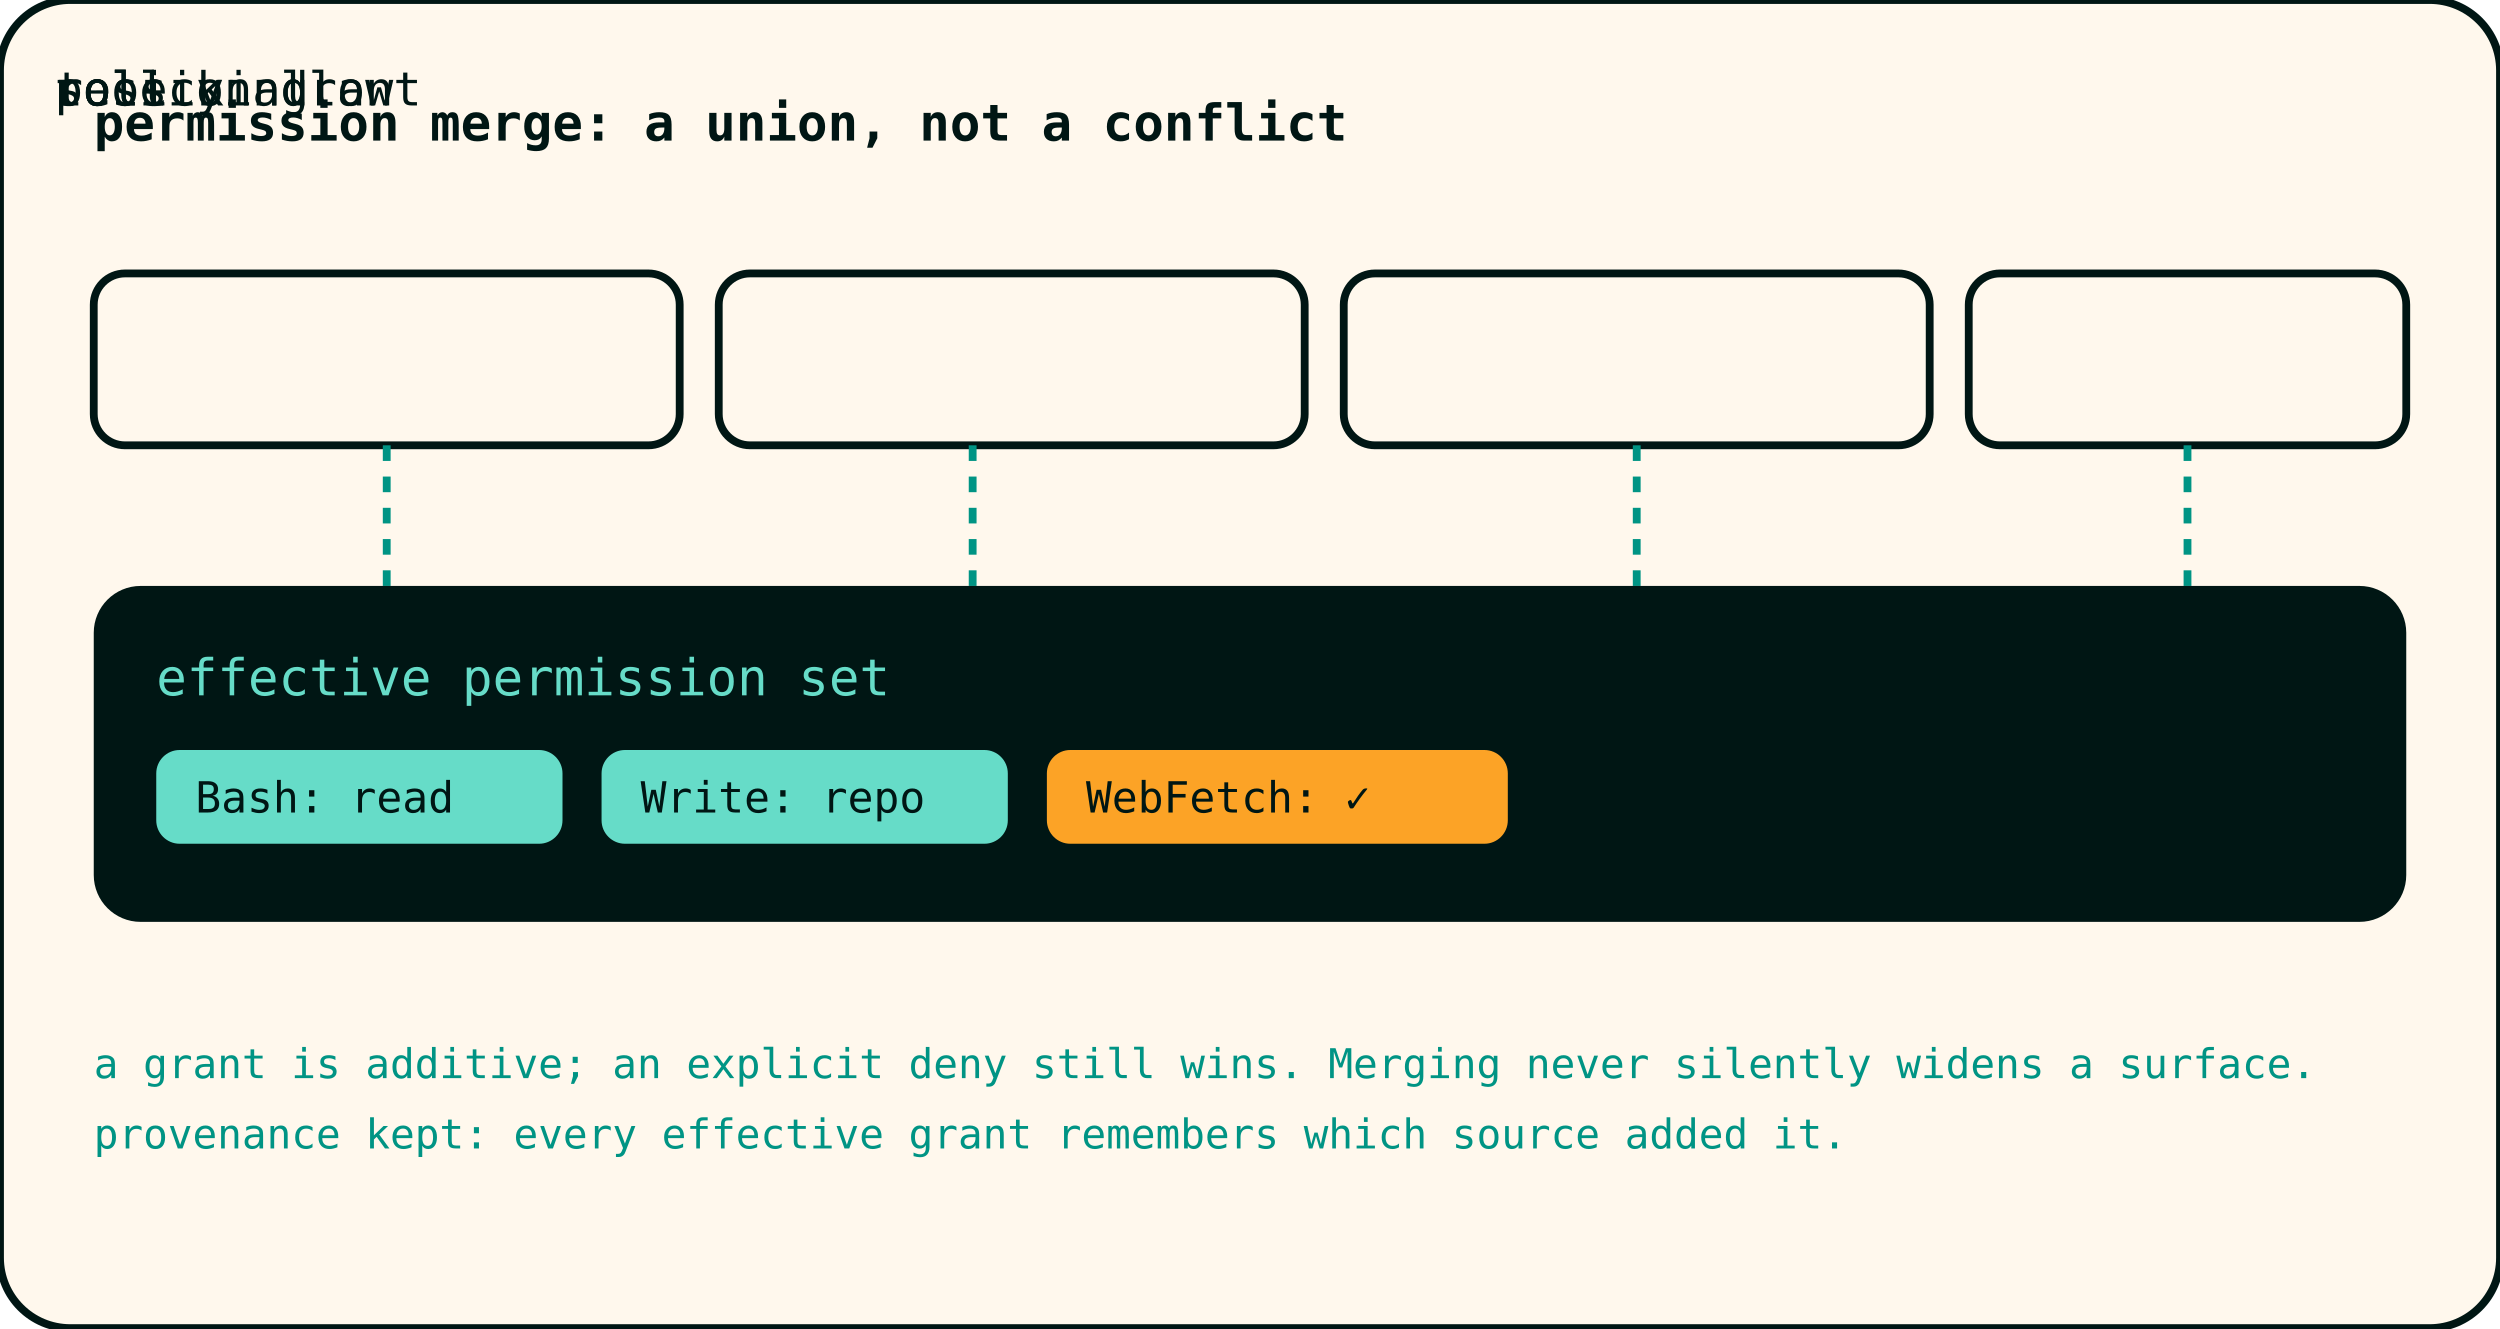
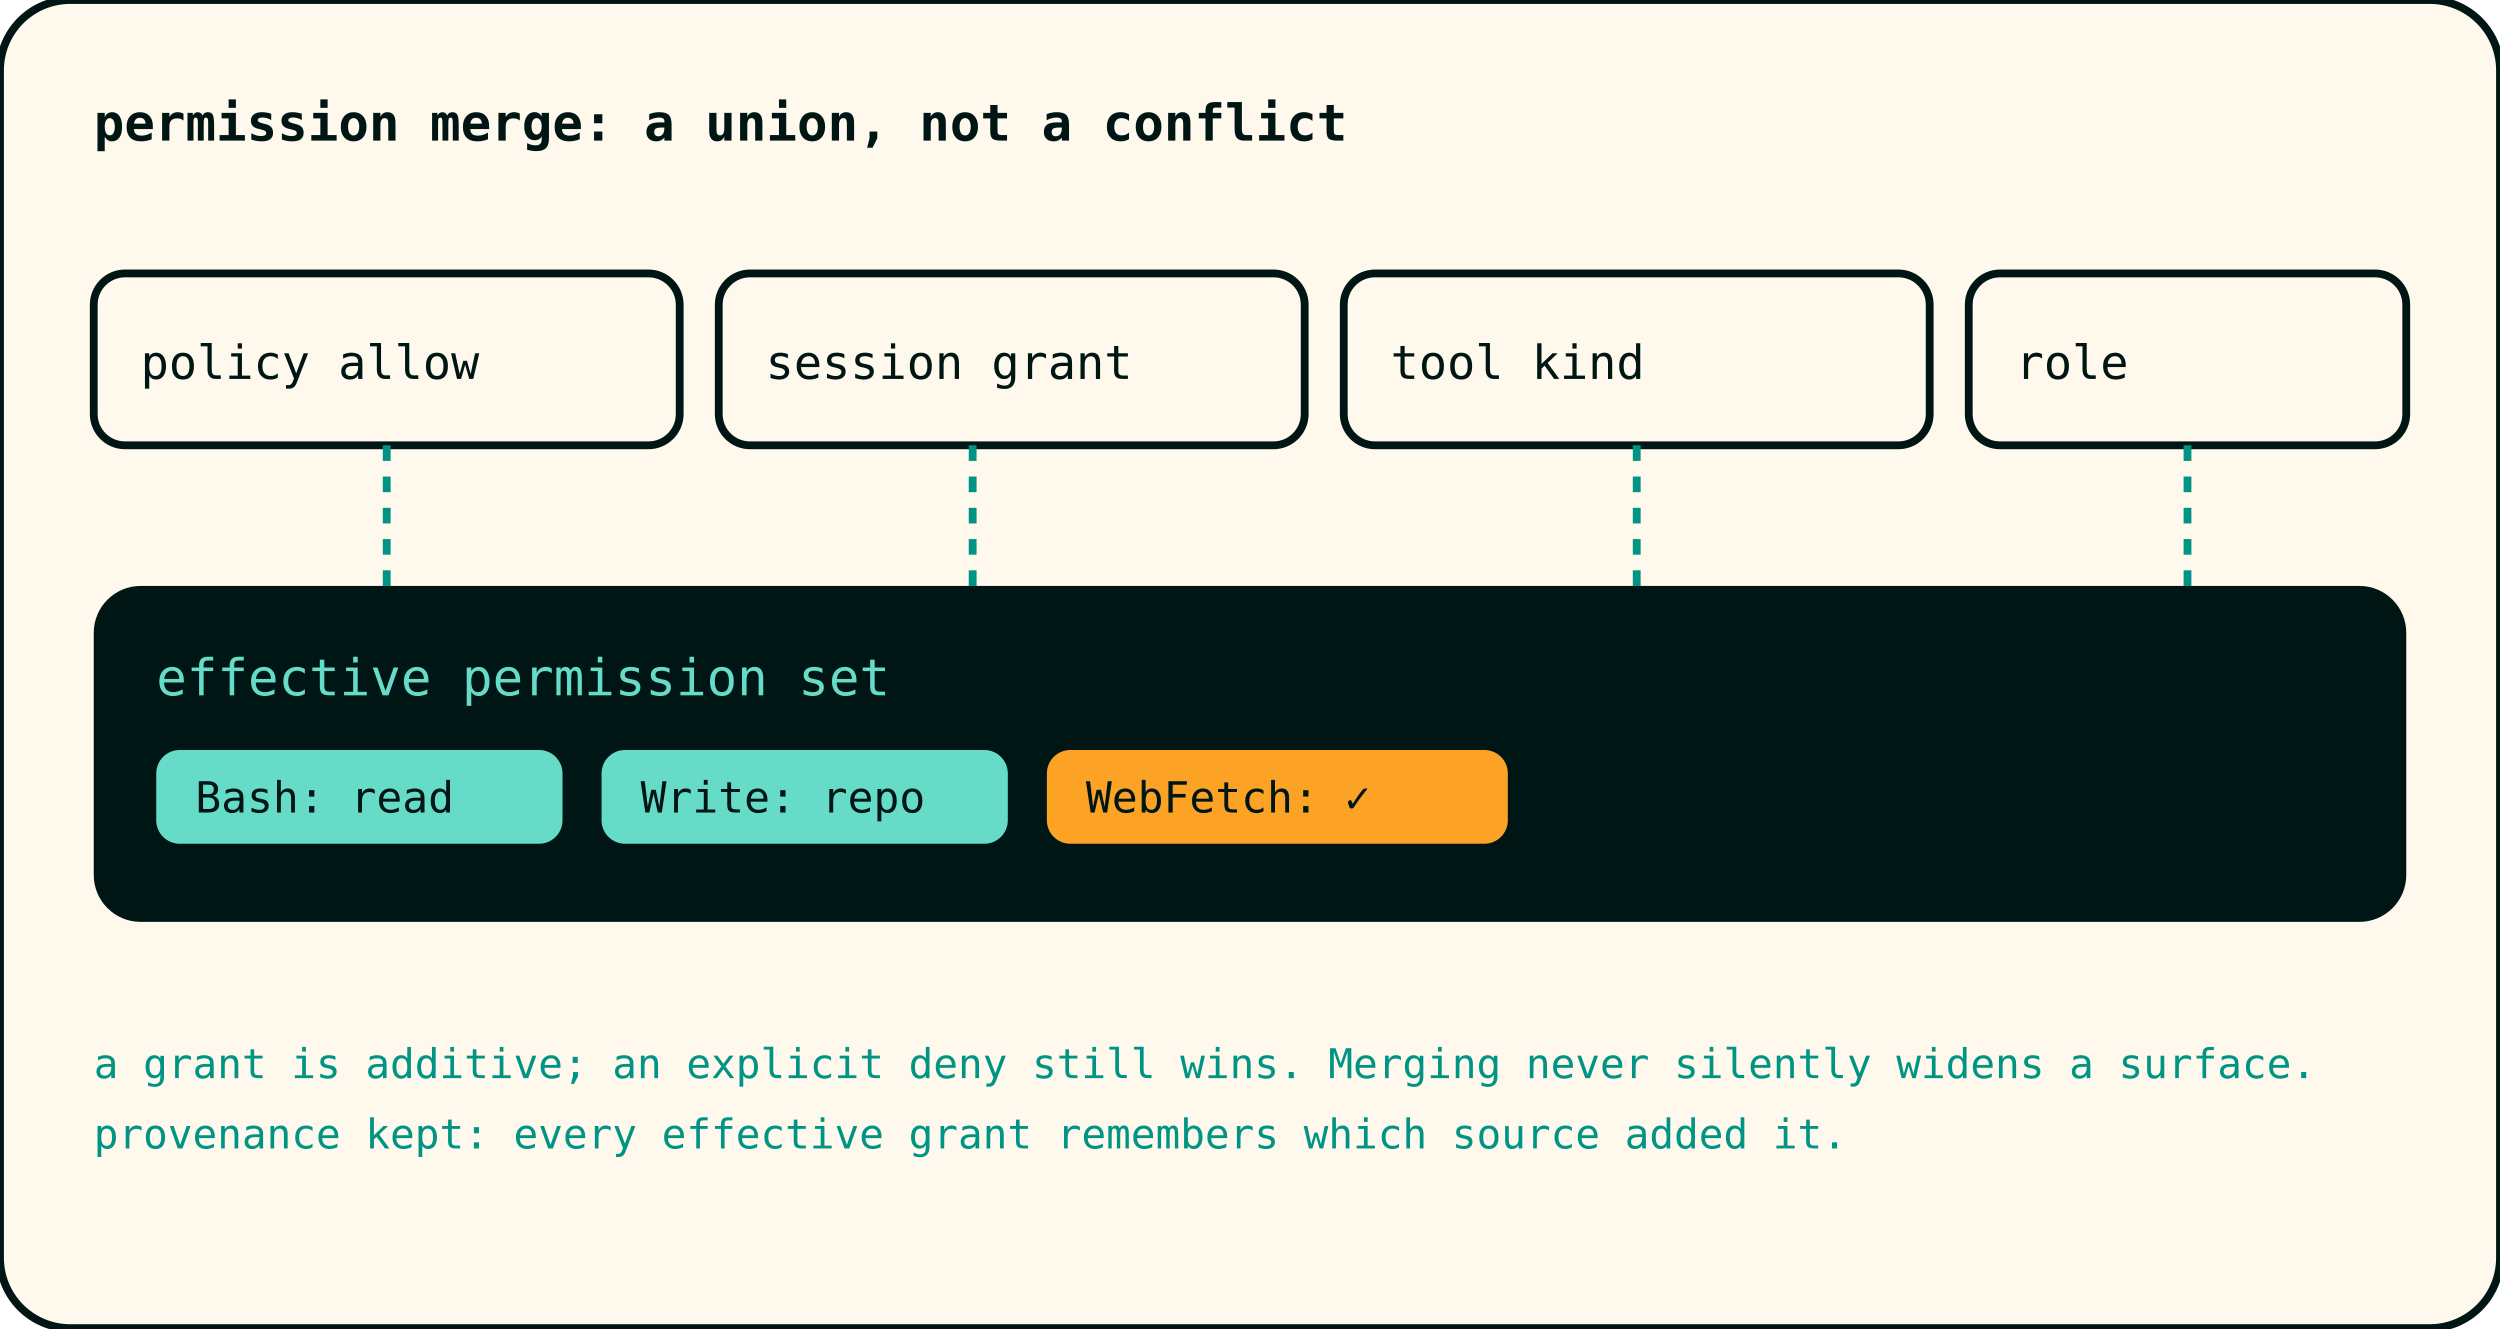
<svg xmlns="http://www.w3.org/2000/svg" viewBox="0 0 640 340" width="640" height="340" role="img" aria-label="Permission merge as a union: policy, session, tool and role grants merge into a single permission set">
  <style>
    .box { fill: #FFF8ED; stroke: #001614; stroke-width: 2; }
    .lbl { font-family: 'Geist Mono', ui-monospace, monospace; font-size: 13px; fill: #001614; }
    .sub { font-family: 'Geist Mono', ui-monospace, monospace; font-size: 10.5px; fill: #009484; }
    .mono { font-family: 'Geist Mono', ui-monospace, monospace; }
    .chip { animation: rise 2.6s ease-in-out infinite; }
    @keyframes rise { 0%,100%{ transform: translateY(0); opacity:.55 } 50%{ transform: translateY(-4px); opacity:1 } }
    .chip2 { animation: rise 2.6s ease-in-out infinite; animation-delay: 1.3s; }
    @media (prefers-reduced-motion: reduce){ .chip,.chip2{ animation:none; opacity:.85 } }
  </style>
  <rect x="0" y="0" width="640" height="340" rx="18" class="box" />
  <text x="24" y="36" class="lbl" font-weight="bold">permission merge: a union, not a conflict</text>
  <g font-family="'Geist Mono',ui-monospace,monospace" font-size="12" fill="#001614">
    <rect class="box chip" x="24" y="70" width="150" height="44" rx="8" />
-     <text x="14" y="27">policy allow</text>
+     <text x="36" y="97">policy allow</text>
    <rect class="box chip2" x="184" y="70" width="150" height="44" rx="8" />
-     <text x="14" y="27">session grant</text>
+     <text x="196" y="97">session grant</text>
    <rect class="box chip" x="344" y="70" width="150" height="44" rx="8" />
-     <text x="14" y="27">tool kind</text>
+     <text x="356" y="97">tool kind</text>
    <rect class="box chip2" x="504" y="70" width="112" height="44" rx="8" />
-     <text x="14" y="27">role</text>
+     <text x="516" y="97">role</text>
  </g>
  <path d="M99 114 L 99 150 M249 114 L 249 150 M419 114 L 419 150 M560 114 L 560 150" stroke="#009484" stroke-width="2" stroke-dasharray="4 4" />
  <g transform="translate(24 150)">
    <rect width="592" height="86" rx="12" fill="#001614" />
    <text x="16" y="28" class="mono" font-size="13" fill="#66DCC8">effective permission set</text>
    <g font-family="'Geist Mono',ui-monospace,monospace" font-size="11">
      <rect x="16" y="42" width="104" height="24" rx="6" fill="#66DCC8" />
      <text x="26" y="58" fill="#001614">Bash: read</text>
      <rect x="130" y="42" width="104" height="24" rx="6" fill="#66DCC8" />
      <text x="140" y="58" fill="#001614">Write: repo</text>
      <rect x="244" y="42" width="118" height="24" rx="6" fill="#FCA326" />
      <text x="254" y="58" fill="#001614">WebFetch: ✓</text>
    </g>
  </g>
  <text x="24" y="276" class="sub">a grant is additive; an explicit deny still wins. Merging never silently widens a surface.</text>
  <text x="24" y="294" class="sub">provenance kept: every effective grant remembers which source added it.</text>
</svg>
